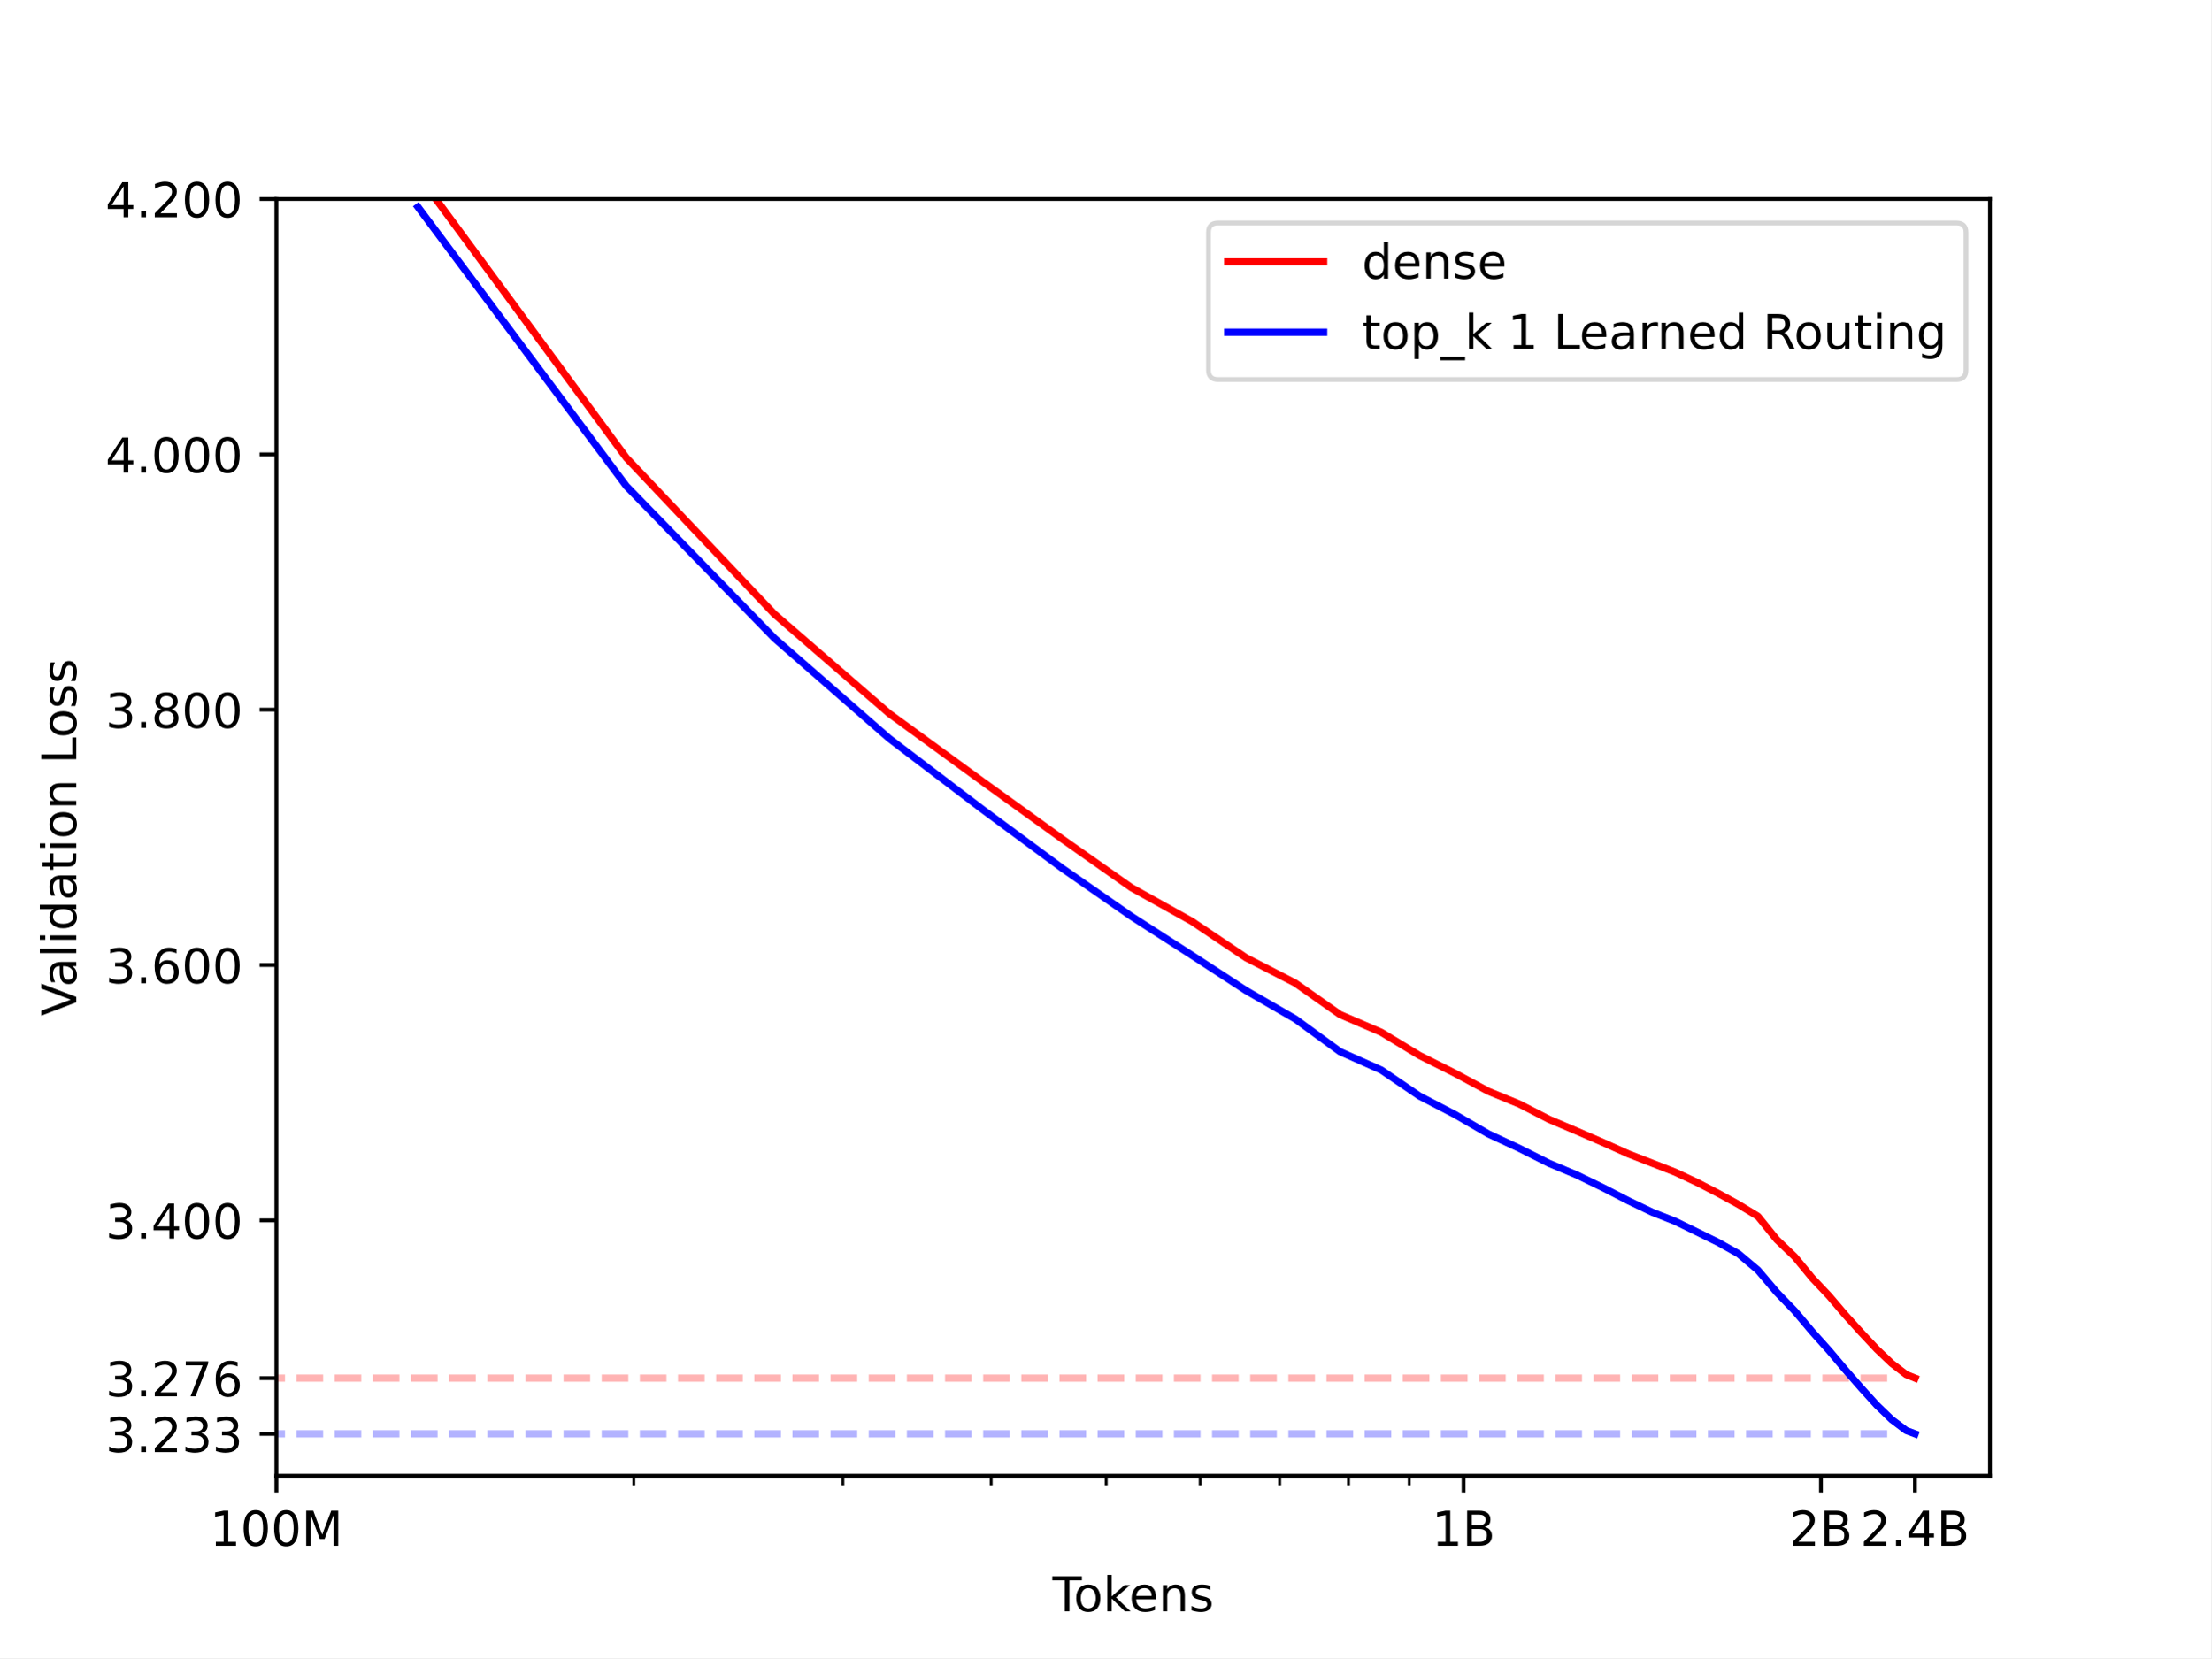
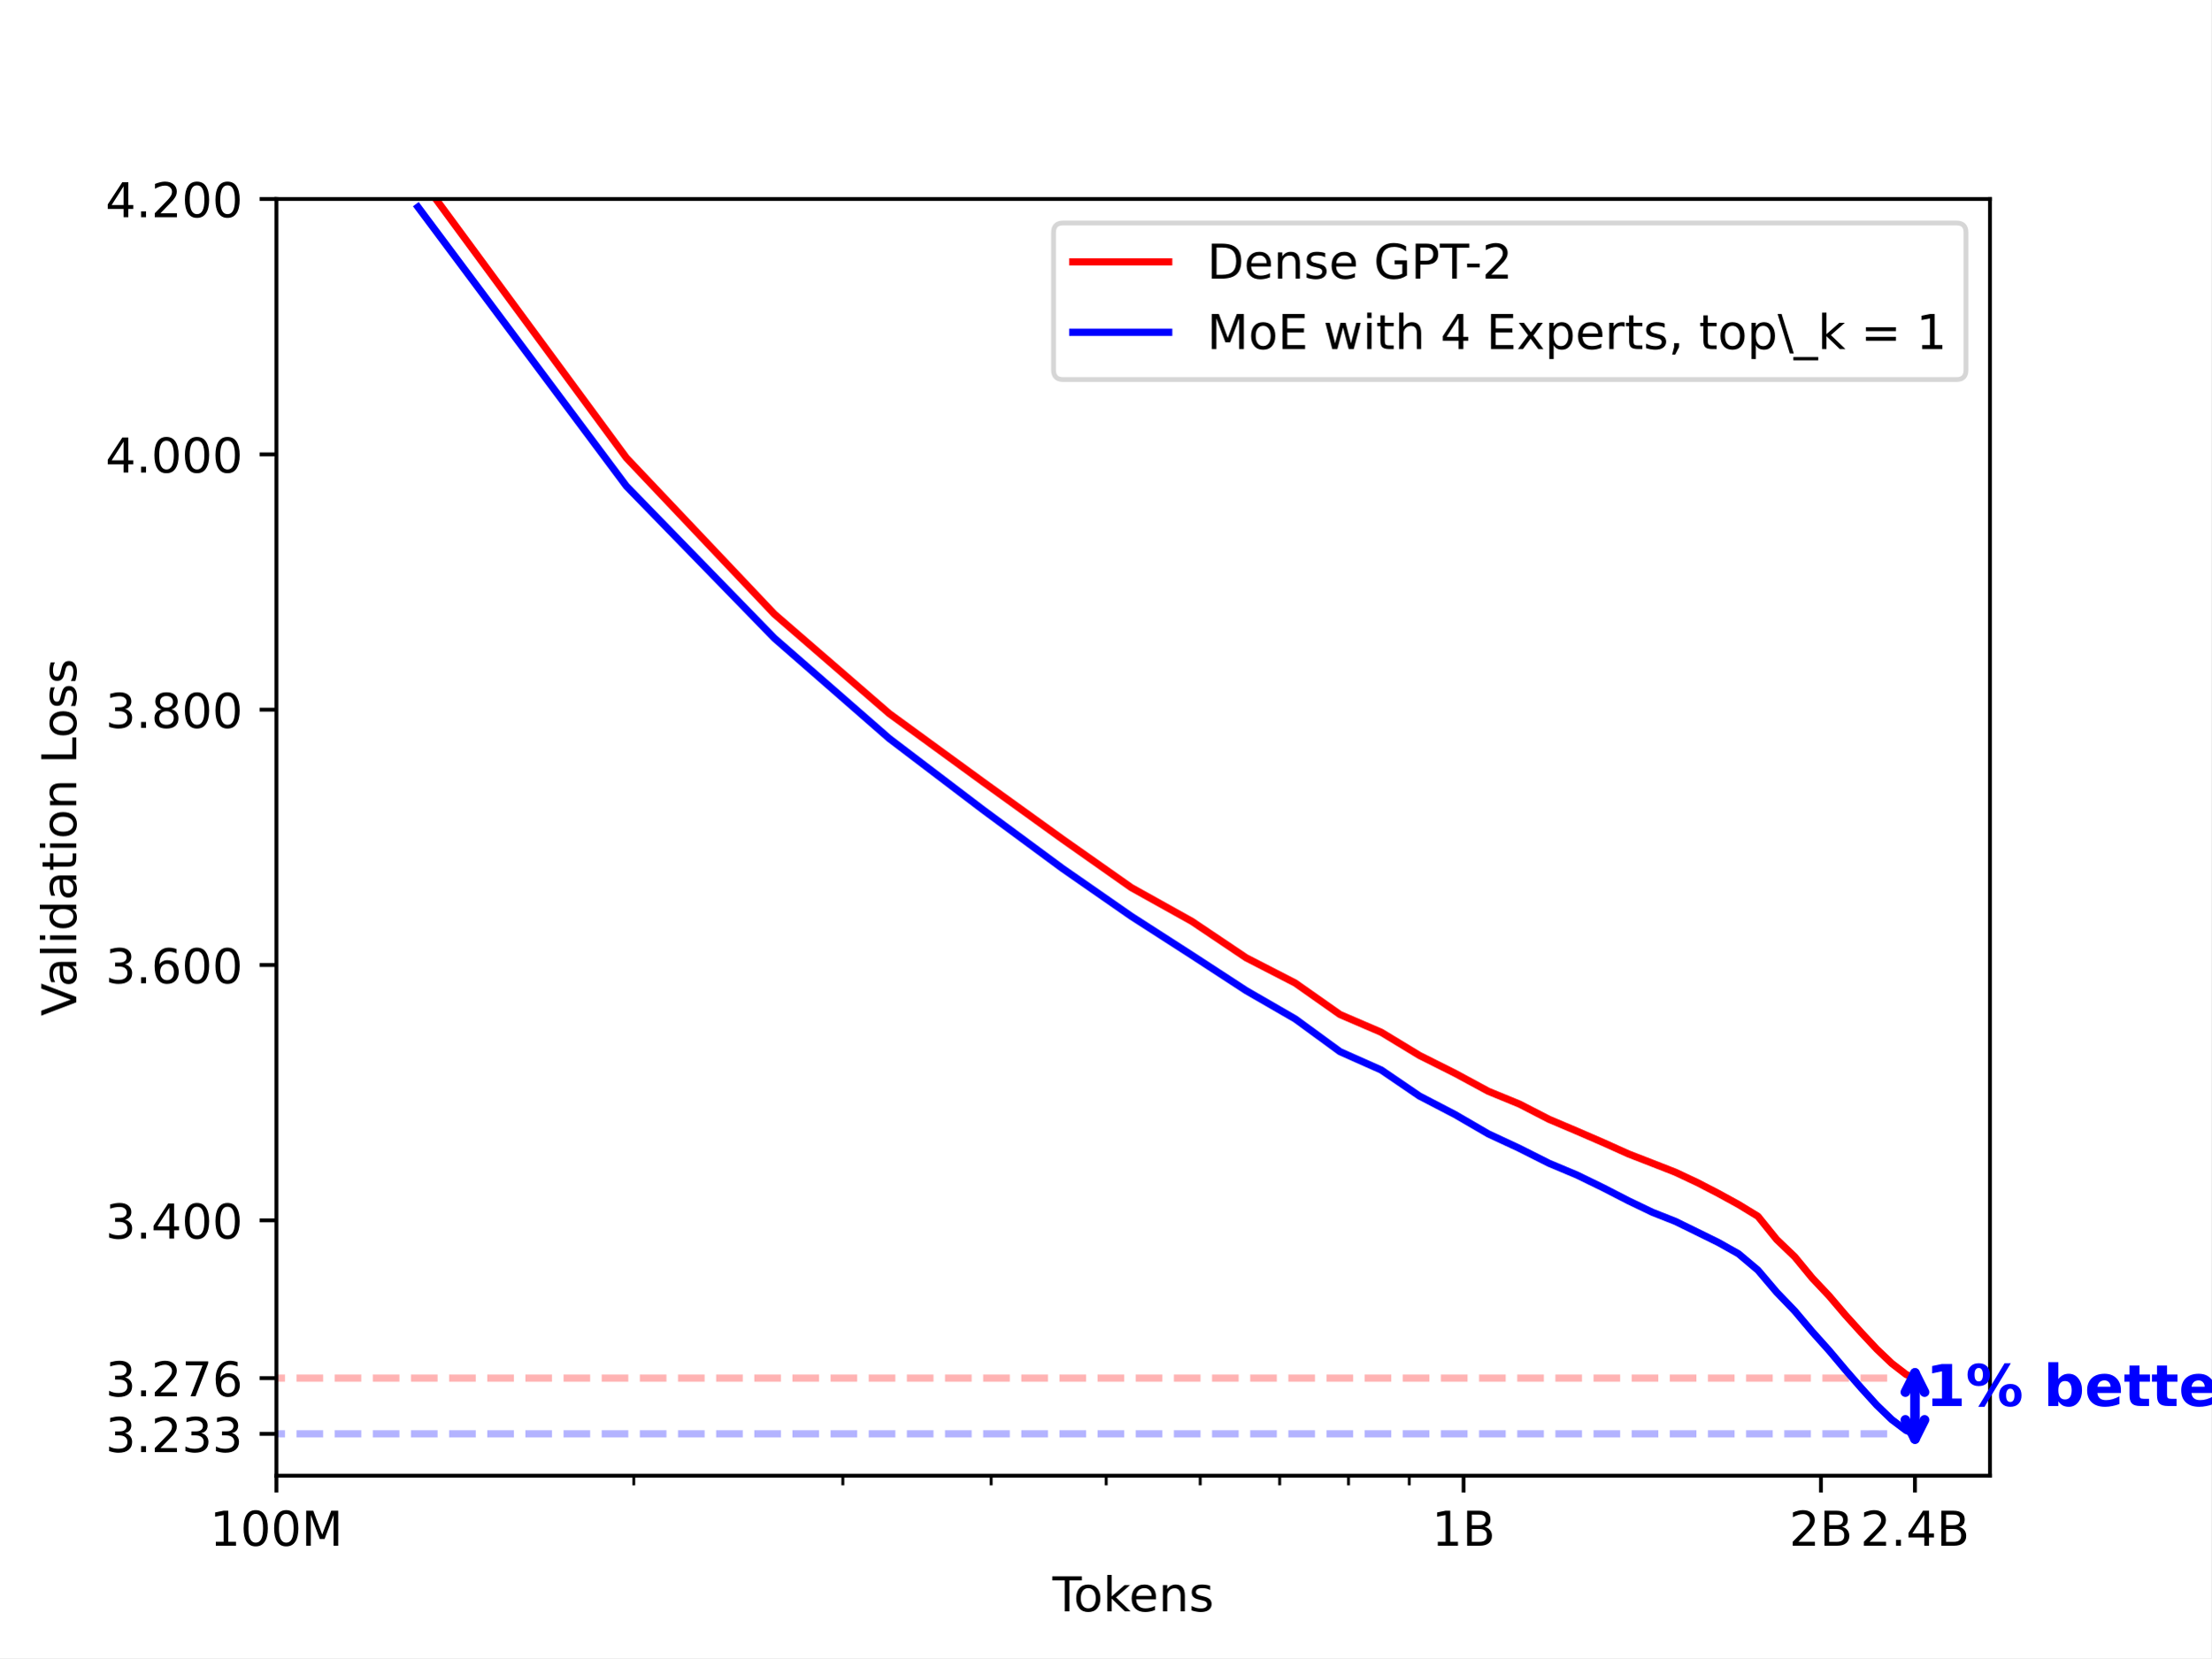
<svg xmlns="http://www.w3.org/2000/svg" xmlns:xlink="http://www.w3.org/1999/xlink" width="460.8pt" height="345.6pt" viewBox="0 0 460.8 345.6" version="1.1">
  <defs>
    <style type="text/css">*{stroke-linejoin: round; stroke-linecap: butt}</style>
  </defs>
  <g id="figure_1">
    <g id="patch_1">
      <path d="M 0 345.6  L 460.8 345.6  L 460.8 0  L 0 0  z " style="fill: #ffffff" />
    </g>
    <g id="axes_1">
      <g id="patch_2">
        <path d="M 57.6 307.584  L 414.72 307.584  L 414.72 41.472  L 57.6 41.472  z " style="fill: #ffffff" />
      </g>
-       <g id="PolyCollection_1" />
-       <g id="PolyCollection_2" />
+       <g id="FillBetweenPolyCollection_1" />
+       <g id="FillBetweenPolyCollection_2" />
      <g id="matplotlib.axis_1">
        <g id="xtick_1">
          <g id="line2d_1">
            <defs>
-               <path id="m23e3ca79bd" d="M 0 0  L 0 3.5  " style="stroke: #000000; stroke-width: 0.8" />
+               <path id="m7fe3dad74b" d="M 0 0  L 0 3.5  " style="stroke: #000000; stroke-width: 0.8" />
            </defs>
            <g>
-               <use xlink:href="#m23e3ca79bd" x="57.6" y="307.584" style="stroke: #000000; stroke-width: 0.8" />
+               <use xlink:href="#m7fe3dad74b" x="57.6" y="307.584" style="stroke: #000000; stroke-width: 0.8" />
            </g>
          </g>
          <g id="text_1">
-             <text style="font: 10px 'DejaVu Sans', 'Bitstream Vera Sans', 'Computer Modern Sans Serif', 'Lucida Grande', 'Verdana', 'Geneva', 'Lucid', 'Arial', 'Helvetica', 'Avant Garde', sans-serif; text-anchor: middle" x="57.6" y="322.182" transform="rotate(-0 57.6 322.1824)">100M</text>
+             <text style="font-size: 10px; font-family: 'DejaVu Sans', 'Bitstream Vera Sans', 'Computer Modern Sans Serif', 'Lucida Grande', 'Verdana', 'Geneva', 'Lucid', 'Arial', 'Helvetica', 'Avant Garde', sans-serif; text-anchor: middle" x="57.6" y="322.182" transform="rotate(-0 57.6 322.1824)">100M</text>
          </g>
        </g>
        <g id="xtick_2">
          <g id="line2d_2">
            <g>
-               <use xlink:href="#m23e3ca79bd" x="305.017" y="307.584" style="stroke: #000000; stroke-width: 0.8" />
+               <use xlink:href="#m7fe3dad74b" x="305.017" y="307.584" style="stroke: #000000; stroke-width: 0.8" />
            </g>
          </g>
          <g id="text_2">
-             <text style="font: 10px 'DejaVu Sans', 'Bitstream Vera Sans', 'Computer Modern Sans Serif', 'Lucida Grande', 'Verdana', 'Geneva', 'Lucid', 'Arial', 'Helvetica', 'Avant Garde', sans-serif; text-anchor: middle" x="305.017" y="322.182" transform="rotate(-0 305.0166 322.1824)">1B</text>
+             <text style="font-size: 10px; font-family: 'DejaVu Sans', 'Bitstream Vera Sans', 'Computer Modern Sans Serif', 'Lucida Grande', 'Verdana', 'Geneva', 'Lucid', 'Arial', 'Helvetica', 'Avant Garde', sans-serif; text-anchor: middle" x="305.017" y="322.182" transform="rotate(-0 305.0166 322.1824)">1B</text>
          </g>
        </g>
        <g id="xtick_3">
          <g id="line2d_3">
            <g>
-               <use xlink:href="#m23e3ca79bd" x="379.496" y="307.584" style="stroke: #000000; stroke-width: 0.8" />
+               <use xlink:href="#m7fe3dad74b" x="379.496" y="307.584" style="stroke: #000000; stroke-width: 0.8" />
            </g>
          </g>
          <g id="text_3">
-             <text style="font: 10px 'DejaVu Sans', 'Bitstream Vera Sans', 'Computer Modern Sans Serif', 'Lucida Grande', 'Verdana', 'Geneva', 'Lucid', 'Arial', 'Helvetica', 'Avant Garde', sans-serif; text-anchor: middle" x="379.496" y="322.182" transform="rotate(-0 379.4964 322.1824)">2B</text>
+             <text style="font-size: 10px; font-family: 'DejaVu Sans', 'Bitstream Vera Sans', 'Computer Modern Sans Serif', 'Lucida Grande', 'Verdana', 'Geneva', 'Lucid', 'Arial', 'Helvetica', 'Avant Garde', sans-serif; text-anchor: middle" x="379.496" y="322.182" transform="rotate(-0 379.4964 322.1824)">2B</text>
          </g>
        </g>
        <g id="xtick_4">
          <g id="line2d_4">
            <g>
-               <use xlink:href="#m23e3ca79bd" x="399.087" y="307.584" style="stroke: #000000; stroke-width: 0.8" />
+               <use xlink:href="#m7fe3dad74b" x="399.087" y="307.584" style="stroke: #000000; stroke-width: 0.8" />
            </g>
          </g>
          <g id="text_4">
-             <text style="font: 10px 'DejaVu Sans', 'Bitstream Vera Sans', 'Computer Modern Sans Serif', 'Lucida Grande', 'Verdana', 'Geneva', 'Lucid', 'Arial', 'Helvetica', 'Avant Garde', sans-serif; text-anchor: middle" x="399.087" y="322.182" transform="rotate(-0 399.0872 322.1824)">2.4B</text>
+             <text style="font-size: 10px; font-family: 'DejaVu Sans', 'Bitstream Vera Sans', 'Computer Modern Sans Serif', 'Lucida Grande', 'Verdana', 'Geneva', 'Lucid', 'Arial', 'Helvetica', 'Avant Garde', sans-serif; text-anchor: middle" x="399.087" y="322.182" transform="rotate(-0 399.0872 322.1824)">2.4B</text>
          </g>
        </g>
        <g id="xtick_5">
          <g id="line2d_5">
            <defs>
-               <path id="mb4035ee355" d="M 0 0  L 0 2  " style="stroke: #000000; stroke-width: 0.6" />
+               <path id="m06eae700c6" d="M 0 0  L 0 2  " style="stroke: #000000; stroke-width: 0.6" />
            </defs>
            <g>
-               <use xlink:href="#mb4035ee355" x="132.08" y="307.584" style="stroke: #000000; stroke-width: 0.6" />
+               <use xlink:href="#m06eae700c6" x="132.08" y="307.584" style="stroke: #000000; stroke-width: 0.6" />
            </g>
          </g>
        </g>
        <g id="xtick_6">
          <g id="line2d_6">
            <g>
-               <use xlink:href="#mb4035ee355" x="175.648" y="307.584" style="stroke: #000000; stroke-width: 0.6" />
+               <use xlink:href="#m06eae700c6" x="175.648" y="307.584" style="stroke: #000000; stroke-width: 0.6" />
            </g>
          </g>
        </g>
        <g id="xtick_7">
          <g id="line2d_7">
            <g>
-               <use xlink:href="#mb4035ee355" x="206.56" y="307.584" style="stroke: #000000; stroke-width: 0.6" />
+               <use xlink:href="#m06eae700c6" x="206.56" y="307.584" style="stroke: #000000; stroke-width: 0.6" />
            </g>
          </g>
        </g>
        <g id="xtick_8">
          <g id="line2d_8">
            <g>
-               <use xlink:href="#mb4035ee355" x="230.537" y="307.584" style="stroke: #000000; stroke-width: 0.6" />
+               <use xlink:href="#m06eae700c6" x="230.537" y="307.584" style="stroke: #000000; stroke-width: 0.6" />
            </g>
          </g>
        </g>
        <g id="xtick_9">
          <g id="line2d_9">
            <g>
-               <use xlink:href="#mb4035ee355" x="250.128" y="307.584" style="stroke: #000000; stroke-width: 0.6" />
+               <use xlink:href="#m06eae700c6" x="250.128" y="307.584" style="stroke: #000000; stroke-width: 0.6" />
            </g>
          </g>
        </g>
        <g id="xtick_10">
          <g id="line2d_10">
            <g>
-               <use xlink:href="#mb4035ee355" x="266.691" y="307.584" style="stroke: #000000; stroke-width: 0.6" />
+               <use xlink:href="#m06eae700c6" x="266.691" y="307.584" style="stroke: #000000; stroke-width: 0.6" />
            </g>
          </g>
        </g>
        <g id="xtick_11">
          <g id="line2d_11">
            <g>
-               <use xlink:href="#mb4035ee355" x="281.039" y="307.584" style="stroke: #000000; stroke-width: 0.6" />
+               <use xlink:href="#m06eae700c6" x="281.039" y="307.584" style="stroke: #000000; stroke-width: 0.6" />
            </g>
          </g>
        </g>
        <g id="xtick_12">
          <g id="line2d_12">
            <g>
-               <use xlink:href="#mb4035ee355" x="293.695" y="307.584" style="stroke: #000000; stroke-width: 0.6" />
+               <use xlink:href="#m06eae700c6" x="293.695" y="307.584" style="stroke: #000000; stroke-width: 0.6" />
            </g>
          </g>
        </g>
        <g id="text_5">
-           <text style="font: 10px 'DejaVu Sans', 'Bitstream Vera Sans', 'Computer Modern Sans Serif', 'Lucida Grande', 'Verdana', 'Geneva', 'Lucid', 'Arial', 'Helvetica', 'Avant Garde', sans-serif; text-anchor: middle" x="236.16" y="335.861" transform="rotate(-0 236.16 335.8606)">Tokens</text>
+           <text style="font-size: 10px; font-family: 'DejaVu Sans', 'Bitstream Vera Sans', 'Computer Modern Sans Serif', 'Lucida Grande', 'Verdana', 'Geneva', 'Lucid', 'Arial', 'Helvetica', 'Avant Garde', sans-serif; text-anchor: middle" x="236.16" y="335.861" transform="rotate(-0 236.16 335.8606)">Tokens</text>
        </g>
      </g>
      <g id="matplotlib.axis_2">
        <g id="ytick_1">
          <g id="line2d_13">
            <defs>
-               <path id="m9d76e0dac1" d="M 0 0  L -3.5 0  " style="stroke: #000000; stroke-width: 0.8" />
+               <path id="m667c26fd80" d="M 0 0  L -3.5 0  " style="stroke: #000000; stroke-width: 0.8" />
            </defs>
            <g>
-               <use xlink:href="#m9d76e0dac1" x="57.6" y="254.362" style="stroke: #000000; stroke-width: 0.8" />
+               <use xlink:href="#m667c26fd80" x="57.6" y="254.362" style="stroke: #000000; stroke-width: 0.8" />
            </g>
          </g>
          <g id="text_6">
-             <text style="font: 10px 'DejaVu Sans', 'Bitstream Vera Sans', 'Computer Modern Sans Serif', 'Lucida Grande', 'Verdana', 'Geneva', 'Lucid', 'Arial', 'Helvetica', 'Avant Garde', sans-serif; text-anchor: end" x="50.6" y="258.161" transform="rotate(-0 50.6 258.1608)">3.400</text>
+             <text style="font-size: 10px; font-family: 'DejaVu Sans', 'Bitstream Vera Sans', 'Computer Modern Sans Serif', 'Lucida Grande', 'Verdana', 'Geneva', 'Lucid', 'Arial', 'Helvetica', 'Avant Garde', sans-serif; text-anchor: end" x="50.6" y="258.161" transform="rotate(-0 50.6 258.1608)">3.400</text>
          </g>
        </g>
        <g id="ytick_2">
          <g id="line2d_14">
            <g>
-               <use xlink:href="#m9d76e0dac1" x="57.6" y="201.139" style="stroke: #000000; stroke-width: 0.8" />
+               <use xlink:href="#m667c26fd80" x="57.6" y="201.139" style="stroke: #000000; stroke-width: 0.8" />
            </g>
          </g>
          <g id="text_7">
-             <text style="font: 10px 'DejaVu Sans', 'Bitstream Vera Sans', 'Computer Modern Sans Serif', 'Lucida Grande', 'Verdana', 'Geneva', 'Lucid', 'Arial', 'Helvetica', 'Avant Garde', sans-serif; text-anchor: end" x="50.6" y="204.938" transform="rotate(-0 50.6 204.9384)">3.600</text>
+             <text style="font-size: 10px; font-family: 'DejaVu Sans', 'Bitstream Vera Sans', 'Computer Modern Sans Serif', 'Lucida Grande', 'Verdana', 'Geneva', 'Lucid', 'Arial', 'Helvetica', 'Avant Garde', sans-serif; text-anchor: end" x="50.6" y="204.938" transform="rotate(-0 50.6 204.9384)">3.600</text>
          </g>
        </g>
        <g id="ytick_3">
          <g id="line2d_15">
            <g>
-               <use xlink:href="#m9d76e0dac1" x="57.6" y="147.917" style="stroke: #000000; stroke-width: 0.8" />
+               <use xlink:href="#m667c26fd80" x="57.6" y="147.917" style="stroke: #000000; stroke-width: 0.8" />
            </g>
          </g>
          <g id="text_8">
-             <text style="font: 10px 'DejaVu Sans', 'Bitstream Vera Sans', 'Computer Modern Sans Serif', 'Lucida Grande', 'Verdana', 'Geneva', 'Lucid', 'Arial', 'Helvetica', 'Avant Garde', sans-serif; text-anchor: end" x="50.6" y="151.716" transform="rotate(-0 50.6 151.716)">3.800</text>
+             <text style="font-size: 10px; font-family: 'DejaVu Sans', 'Bitstream Vera Sans', 'Computer Modern Sans Serif', 'Lucida Grande', 'Verdana', 'Geneva', 'Lucid', 'Arial', 'Helvetica', 'Avant Garde', sans-serif; text-anchor: end" x="50.6" y="151.716" transform="rotate(-0 50.6 151.716)">3.800</text>
          </g>
        </g>
        <g id="ytick_4">
          <g id="line2d_16">
            <g>
-               <use xlink:href="#m9d76e0dac1" x="57.6" y="94.694" style="stroke: #000000; stroke-width: 0.8" />
+               <use xlink:href="#m667c26fd80" x="57.6" y="94.694" style="stroke: #000000; stroke-width: 0.8" />
            </g>
          </g>
          <g id="text_9">
-             <text style="font: 10px 'DejaVu Sans', 'Bitstream Vera Sans', 'Computer Modern Sans Serif', 'Lucida Grande', 'Verdana', 'Geneva', 'Lucid', 'Arial', 'Helvetica', 'Avant Garde', sans-serif; text-anchor: end" x="50.6" y="98.494" transform="rotate(-0 50.6 98.49362)">4.000</text>
+             <text style="font-size: 10px; font-family: 'DejaVu Sans', 'Bitstream Vera Sans', 'Computer Modern Sans Serif', 'Lucida Grande', 'Verdana', 'Geneva', 'Lucid', 'Arial', 'Helvetica', 'Avant Garde', sans-serif; text-anchor: end" x="50.6" y="98.494" transform="rotate(-0 50.6 98.49362)">4.000</text>
          </g>
        </g>
        <g id="ytick_5">
          <g id="line2d_17">
            <g>
-               <use xlink:href="#m9d76e0dac1" x="57.6" y="41.472" style="stroke: #000000; stroke-width: 0.8" />
+               <use xlink:href="#m667c26fd80" x="57.6" y="41.472" style="stroke: #000000; stroke-width: 0.8" />
            </g>
          </g>
          <g id="text_10">
-             <text style="font: 10px 'DejaVu Sans', 'Bitstream Vera Sans', 'Computer Modern Sans Serif', 'Lucida Grande', 'Verdana', 'Geneva', 'Lucid', 'Arial', 'Helvetica', 'Avant Garde', sans-serif; text-anchor: end" x="50.6" y="45.271" transform="rotate(-0 50.6 45.27122)">4.200</text>
+             <text style="font-size: 10px; font-family: 'DejaVu Sans', 'Bitstream Vera Sans', 'Computer Modern Sans Serif', 'Lucida Grande', 'Verdana', 'Geneva', 'Lucid', 'Arial', 'Helvetica', 'Avant Garde', sans-serif; text-anchor: end" x="50.6" y="45.271" transform="rotate(-0 50.6 45.27122)">4.200</text>
          </g>
        </g>
        <g id="ytick_6">
          <g id="line2d_18">
            <g>
-               <use xlink:href="#m9d76e0dac1" x="57.6" y="287.249" style="stroke: #000000; stroke-width: 0.8" />
+               <use xlink:href="#m667c26fd80" x="57.6" y="287.249" style="stroke: #000000; stroke-width: 0.8" />
            </g>
          </g>
          <g id="text_11">
-             <text style="font: 10px 'DejaVu Sans', 'Bitstream Vera Sans', 'Computer Modern Sans Serif', 'Lucida Grande', 'Verdana', 'Geneva', 'Lucid', 'Arial', 'Helvetica', 'Avant Garde', sans-serif; text-anchor: end" x="50.6" y="291.049" transform="rotate(-0 50.6 291.0486)">3.276</text>
+             <text style="font-size: 10px; font-family: 'DejaVu Sans', 'Bitstream Vera Sans', 'Computer Modern Sans Serif', 'Lucida Grande', 'Verdana', 'Geneva', 'Lucid', 'Arial', 'Helvetica', 'Avant Garde', sans-serif; text-anchor: end" x="50.6" y="291.049" transform="rotate(-0 50.6 291.0486)">3.276</text>
          </g>
        </g>
        <g id="ytick_7">
          <g id="line2d_19">
            <g>
-               <use xlink:href="#m9d76e0dac1" x="57.6" y="298.861" style="stroke: #000000; stroke-width: 0.8" />
+               <use xlink:href="#m667c26fd80" x="57.6" y="298.861" style="stroke: #000000; stroke-width: 0.8" />
            </g>
          </g>
          <g id="text_12">
-             <text style="font: 10px 'DejaVu Sans', 'Bitstream Vera Sans', 'Computer Modern Sans Serif', 'Lucida Grande', 'Verdana', 'Geneva', 'Lucid', 'Arial', 'Helvetica', 'Avant Garde', sans-serif; text-anchor: end" x="50.6" y="302.66" transform="rotate(-0 50.6 302.6603)">3.233</text>
+             <text style="font-size: 10px; font-family: 'DejaVu Sans', 'Bitstream Vera Sans', 'Computer Modern Sans Serif', 'Lucida Grande', 'Verdana', 'Geneva', 'Lucid', 'Arial', 'Helvetica', 'Avant Garde', sans-serif; text-anchor: end" x="50.6" y="302.66" transform="rotate(-0 50.6 302.6603)">3.233</text>
          </g>
        </g>
        <g id="text_13">
-           <text style="font: 10px 'DejaVu Sans', 'Bitstream Vera Sans', 'Computer Modern Sans Serif', 'Lucida Grande', 'Verdana', 'Geneva', 'Lucid', 'Arial', 'Helvetica', 'Avant Garde', sans-serif; text-anchor: middle" x="15.892" y="174.528" transform="rotate(-90 15.89219 174.528)">Validation Loss</text>
+           <text style="font-size: 10px; font-family: 'DejaVu Sans', 'Bitstream Vera Sans', 'Computer Modern Sans Serif', 'Lucida Grande', 'Verdana', 'Geneva', 'Lucid', 'Arial', 'Helvetica', 'Avant Garde', sans-serif; text-anchor: middle" x="15.892" y="174.528" transform="rotate(-90 15.89219 174.528)">Validation Loss</text>
        </g>
      </g>
      <g id="line2d_20">
-         <path d="M 393.293 287.249  L 57.6 287.249  " clip-path="url(#p820a81d060)" style="fill: none; stroke-dasharray: 5.55,2.4; stroke-dashoffset: 0; stroke: #ff0000; stroke-opacity: 0.3; stroke-width: 1.5" />
+         <path d="M 393.293 287.249  L 57.6 287.249  " clip-path="url(#p3852b30e4e)" style="fill: none; stroke-dasharray: 5.55,2.4; stroke-dashoffset: 0; stroke: #ff0000; stroke-opacity: 0.3; stroke-width: 1.5" />
      </g>
      <g id="line2d_21">
-         <path d="M 393.293 298.861  L 57.6 298.861  " clip-path="url(#p820a81d060)" style="fill: none; stroke-dasharray: 5.55,2.4; stroke-dashoffset: 0; stroke: #0000ff; stroke-opacity: 0.3; stroke-width: 1.5" />
+         <path d="M 393.293 298.861  L 57.6 298.861  " clip-path="url(#p3852b30e4e)" style="fill: none; stroke-dasharray: 5.55,2.4; stroke-dashoffset: 0; stroke: #0000ff; stroke-opacity: 0.3; stroke-width: 1.5" />
      </g>
      <g id="line2d_22">
-         <path d="M 87.103 36.418  L 130.528 95.419  L 161.368 127.984  L 185.303 148.716  L 204.865 162.976  L 221.408 174.899  L 235.741 184.987  L 248.385 192.035  L 259.697 199.632  L 269.93 204.9  L 279.273 211.469  L 287.868 215.167  L 295.827 219.994  L 303.236 223.71  L 310.167 227.457  L 316.678 230.136  L 322.817 233.299  L 328.624 235.765  L 334.133 238.156  L 339.374 240.517  L 344.371 242.459  L 349.146 244.329  L 353.717 246.478  L 358.102 248.747  L 362.315 251.057  L 366.369 253.531  L 370.276 258.362  L 374.045 261.972  L 377.687 266.395  L 381.209 270.126  L 384.62 274.134  L 387.926 277.789  L 391.133 281.21  L 394.247 284.178  L 397.273 286.506  L 399.119 287.249  " clip-path="url(#p820a81d060)" style="fill: none; stroke: #ff0000; stroke-width: 1.5; stroke-linecap: square" />
+         <path d="M 87.103 36.418  L 130.528 95.419  L 161.368 127.984  L 185.303 148.716  L 204.865 162.976  L 221.408 174.899  L 235.741 184.987  L 248.385 192.035  L 259.697 199.632  L 269.93 204.9  L 279.273 211.469  L 287.868 215.167  L 295.827 219.994  L 303.236 223.71  L 310.167 227.457  L 316.678 230.136  L 322.817 233.299  L 328.624 235.765  L 334.133 238.156  L 339.374 240.517  L 344.371 242.459  L 349.146 244.329  L 353.717 246.478  L 358.102 248.747  L 362.315 251.057  L 366.369 253.531  L 370.276 258.362  L 374.045 261.972  L 377.687 266.395  L 381.209 270.126  L 384.62 274.134  L 387.926 277.789  L 391.133 281.21  L 394.247 284.178  L 397.273 286.506  L 399.119 287.249  " clip-path="url(#p3852b30e4e)" style="fill: none; stroke: #ff0000; stroke-width: 1.5; stroke-linecap: square" />
      </g>
      <g id="line2d_23">
-         <path d="M 87.103 43.149  L 130.528 101.313  L 161.368 133.011  L 185.303 153.915  L 204.865 168.79  L 221.408 181.005  L 235.741 190.969  L 248.385 199.101  L 259.697 206.474  L 269.93 212.38  L 279.273 219.206  L 287.868 223.032  L 295.827 228.457  L 303.236 232.311  L 310.167 236.336  L 316.678 239.373  L 322.817 242.466  L 328.624 244.905  L 334.133 247.588  L 339.374 250.287  L 344.371 252.685  L 349.146 254.574  L 353.717 256.813  L 358.102 258.97  L 362.315 261.336  L 366.369 264.75  L 370.276 269.353  L 374.045 273.263  L 377.687 277.581  L 381.209 281.514  L 384.62 285.561  L 387.926 289.352  L 391.133 292.884  L 394.247 295.889  L 397.273 298.17  L 399.119 298.861  " clip-path="url(#p820a81d060)" style="fill: none; stroke: #0000ff; stroke-width: 1.5; stroke-linecap: square" />
+         <path d="M 87.103 43.149  L 130.528 101.313  L 161.368 133.011  L 185.303 153.915  L 204.865 168.79  L 221.408 181.005  L 235.741 190.969  L 248.385 199.101  L 259.697 206.474  L 269.93 212.38  L 279.273 219.206  L 287.868 223.032  L 295.827 228.457  L 303.236 232.311  L 310.167 236.336  L 316.678 239.373  L 322.817 242.466  L 328.624 244.905  L 334.133 247.588  L 339.374 250.287  L 344.371 252.685  L 349.146 254.574  L 353.717 256.813  L 358.102 258.97  L 362.315 261.336  L 366.369 264.75  L 370.276 269.353  L 374.045 273.263  L 377.687 277.581  L 381.209 281.514  L 384.62 285.561  L 387.926 289.352  L 391.133 292.884  L 394.247 295.889  L 397.273 298.17  L 399.119 298.861  " clip-path="url(#p3852b30e4e)" style="fill: none; stroke: #0000ff; stroke-width: 1.5; stroke-linecap: square" />
      </g>
      <g id="patch_3">
        <path d="M 57.6 307.584  L 57.6 41.472  " style="fill: none; stroke: #000000; stroke-width: 0.8; stroke-linejoin: miter; stroke-linecap: square" />
      </g>
      <g id="patch_4">
        <path d="M 414.72 307.584  L 414.72 41.472  " style="fill: none; stroke: #000000; stroke-width: 0.8; stroke-linejoin: miter; stroke-linecap: square" />
      </g>
      <g id="patch_5">
        <path d="M 57.6 307.584  L 414.72 307.584  " style="fill: none; stroke: #000000; stroke-width: 0.8; stroke-linejoin: miter; stroke-linecap: square" />
      </g>
      <g id="patch_6">
        <path d="M 57.6 41.472  L 414.72 41.472  " style="fill: none; stroke: #000000; stroke-width: 0.8; stroke-linejoin: miter; stroke-linecap: square" />
      </g>
+       <g id="patch_7">
+         <path d="M 399.087 299.945  Q 399.087 293.055 399.087 286.166  " style="fill: none; stroke: #0000ff; stroke-width: 2; stroke-linecap: round" />
+         <path d="M 401.087 295.945  L 399.087 299.945  L 397.087 295.945  " style="fill: none; stroke: #0000ff; stroke-width: 2; stroke-linecap: round" />
+         <path d="M 397.087 290.166  L 399.087 286.166  L 401.087 290.166  " style="fill: none; stroke: #0000ff; stroke-width: 2; stroke-linecap: round" />
+       </g>
+       <g id="text_14">
+         <text style="font-weight: 700; font-size: 12px; font-family: 'DejaVu Sans', 'Bitstream Vera Sans', 'Computer Modern Sans Serif', 'Lucida Grande', 'Verdana', 'Geneva', 'Lucid', 'Arial', 'Helvetica', 'Avant Garde', sans-serif; text-anchor: start; fill: #0000ff" x="401.303" y="293.055" transform="rotate(-0 401.3028 293.0553)">1% better!</text>
+       </g>
      <g id="legend_1">
-         <g id="patch_7">
-           <path d="M 253.853 79.106  L 407.72 79.106  Q 409.72 79.106 409.72 77.106  L 409.72 48.472  Q 409.72 46.472 407.72 46.472  L 253.853 46.472  Q 251.853 46.472 251.853 48.472  L 251.853 77.106  Q 251.853 79.106 253.853 79.106  z " style="fill: #ffffff; opacity: 0.8; stroke: #cccccc; stroke-linejoin: miter" />
+         <g id="patch_8">
+           <path d="M 221.562 79.106  L 407.72 79.106  Q 409.72 79.106 409.72 77.106  L 409.72 48.472  Q 409.72 46.472 407.72 46.472  L 221.562 46.472  Q 219.562 46.472 219.562 48.472  L 219.562 77.106  Q 219.562 79.106 221.562 79.106  z " style="fill: #ffffff; opacity: 0.8; stroke: #cccccc; stroke-linejoin: miter" />
        </g>
        <g id="line2d_24">
-           <path d="M 255.853 54.57  L 265.853 54.57  L 275.853 54.57  " style="fill: none; stroke: #ff0000; stroke-width: 1.5; stroke-linecap: square" />
-         </g>
-         <g id="text_14">
-           <text style="font: 10px 'DejaVu Sans', 'Bitstream Vera Sans', 'Computer Modern Sans Serif', 'Lucida Grande', 'Verdana', 'Geneva', 'Lucid', 'Arial', 'Helvetica', 'Avant Garde', sans-serif; text-anchor: start" x="283.853" y="58.07" transform="rotate(-0 283.8528 58.07044)">dense</text>
+           <path d="M 223.562 54.57  L 233.562 54.57  L 243.562 54.57  " style="fill: none; stroke: #ff0000; stroke-width: 1.5; stroke-linecap: square" />
+         </g>
+         <g id="text_15">
+           <text style="font-size: 10px; font-family: 'DejaVu Sans', 'Bitstream Vera Sans', 'Computer Modern Sans Serif', 'Lucida Grande', 'Verdana', 'Geneva', 'Lucid', 'Arial', 'Helvetica', 'Avant Garde', sans-serif; text-anchor: start" x="251.562" y="58.07" transform="rotate(-0 251.5622 58.07044)">Dense GPT-2</text>
        </g>
        <g id="line2d_25">
-           <path d="M 255.853 69.249  L 265.853 69.249  L 275.853 69.249  " style="fill: none; stroke: #0000ff; stroke-width: 1.5; stroke-linecap: square" />
-         </g>
-         <g id="text_15">
-           <text style="font: 10px 'DejaVu Sans', 'Bitstream Vera Sans', 'Computer Modern Sans Serif', 'Lucida Grande', 'Verdana', 'Geneva', 'Lucid', 'Arial', 'Helvetica', 'Avant Garde', sans-serif; text-anchor: start" x="283.853" y="72.749" transform="rotate(-0 283.8528 72.74856)">top_k 1 Learned Routing</text>
+           <path d="M 223.562 69.249  L 233.562 69.249  L 243.562 69.249  " style="fill: none; stroke: #0000ff; stroke-width: 1.5; stroke-linecap: square" />
+         </g>
+         <g id="text_16">
+           <text style="font-size: 10px; font-family: 'DejaVu Sans', 'Bitstream Vera Sans', 'Computer Modern Sans Serif', 'Lucida Grande', 'Verdana', 'Geneva', 'Lucid', 'Arial', 'Helvetica', 'Avant Garde', sans-serif; text-anchor: start" x="251.562" y="72.749" transform="rotate(-0 251.5622 72.74856)">MoE with 4 Experts, top\_k = 1</text>
        </g>
      </g>
    </g>
  </g>
  <defs>
-     <clipPath id="p820a81d060">
+     <clipPath id="p3852b30e4e">
      <rect x="57.6" y="41.472" width="357.12" height="266.112" />
    </clipPath>
  </defs>
</svg>
